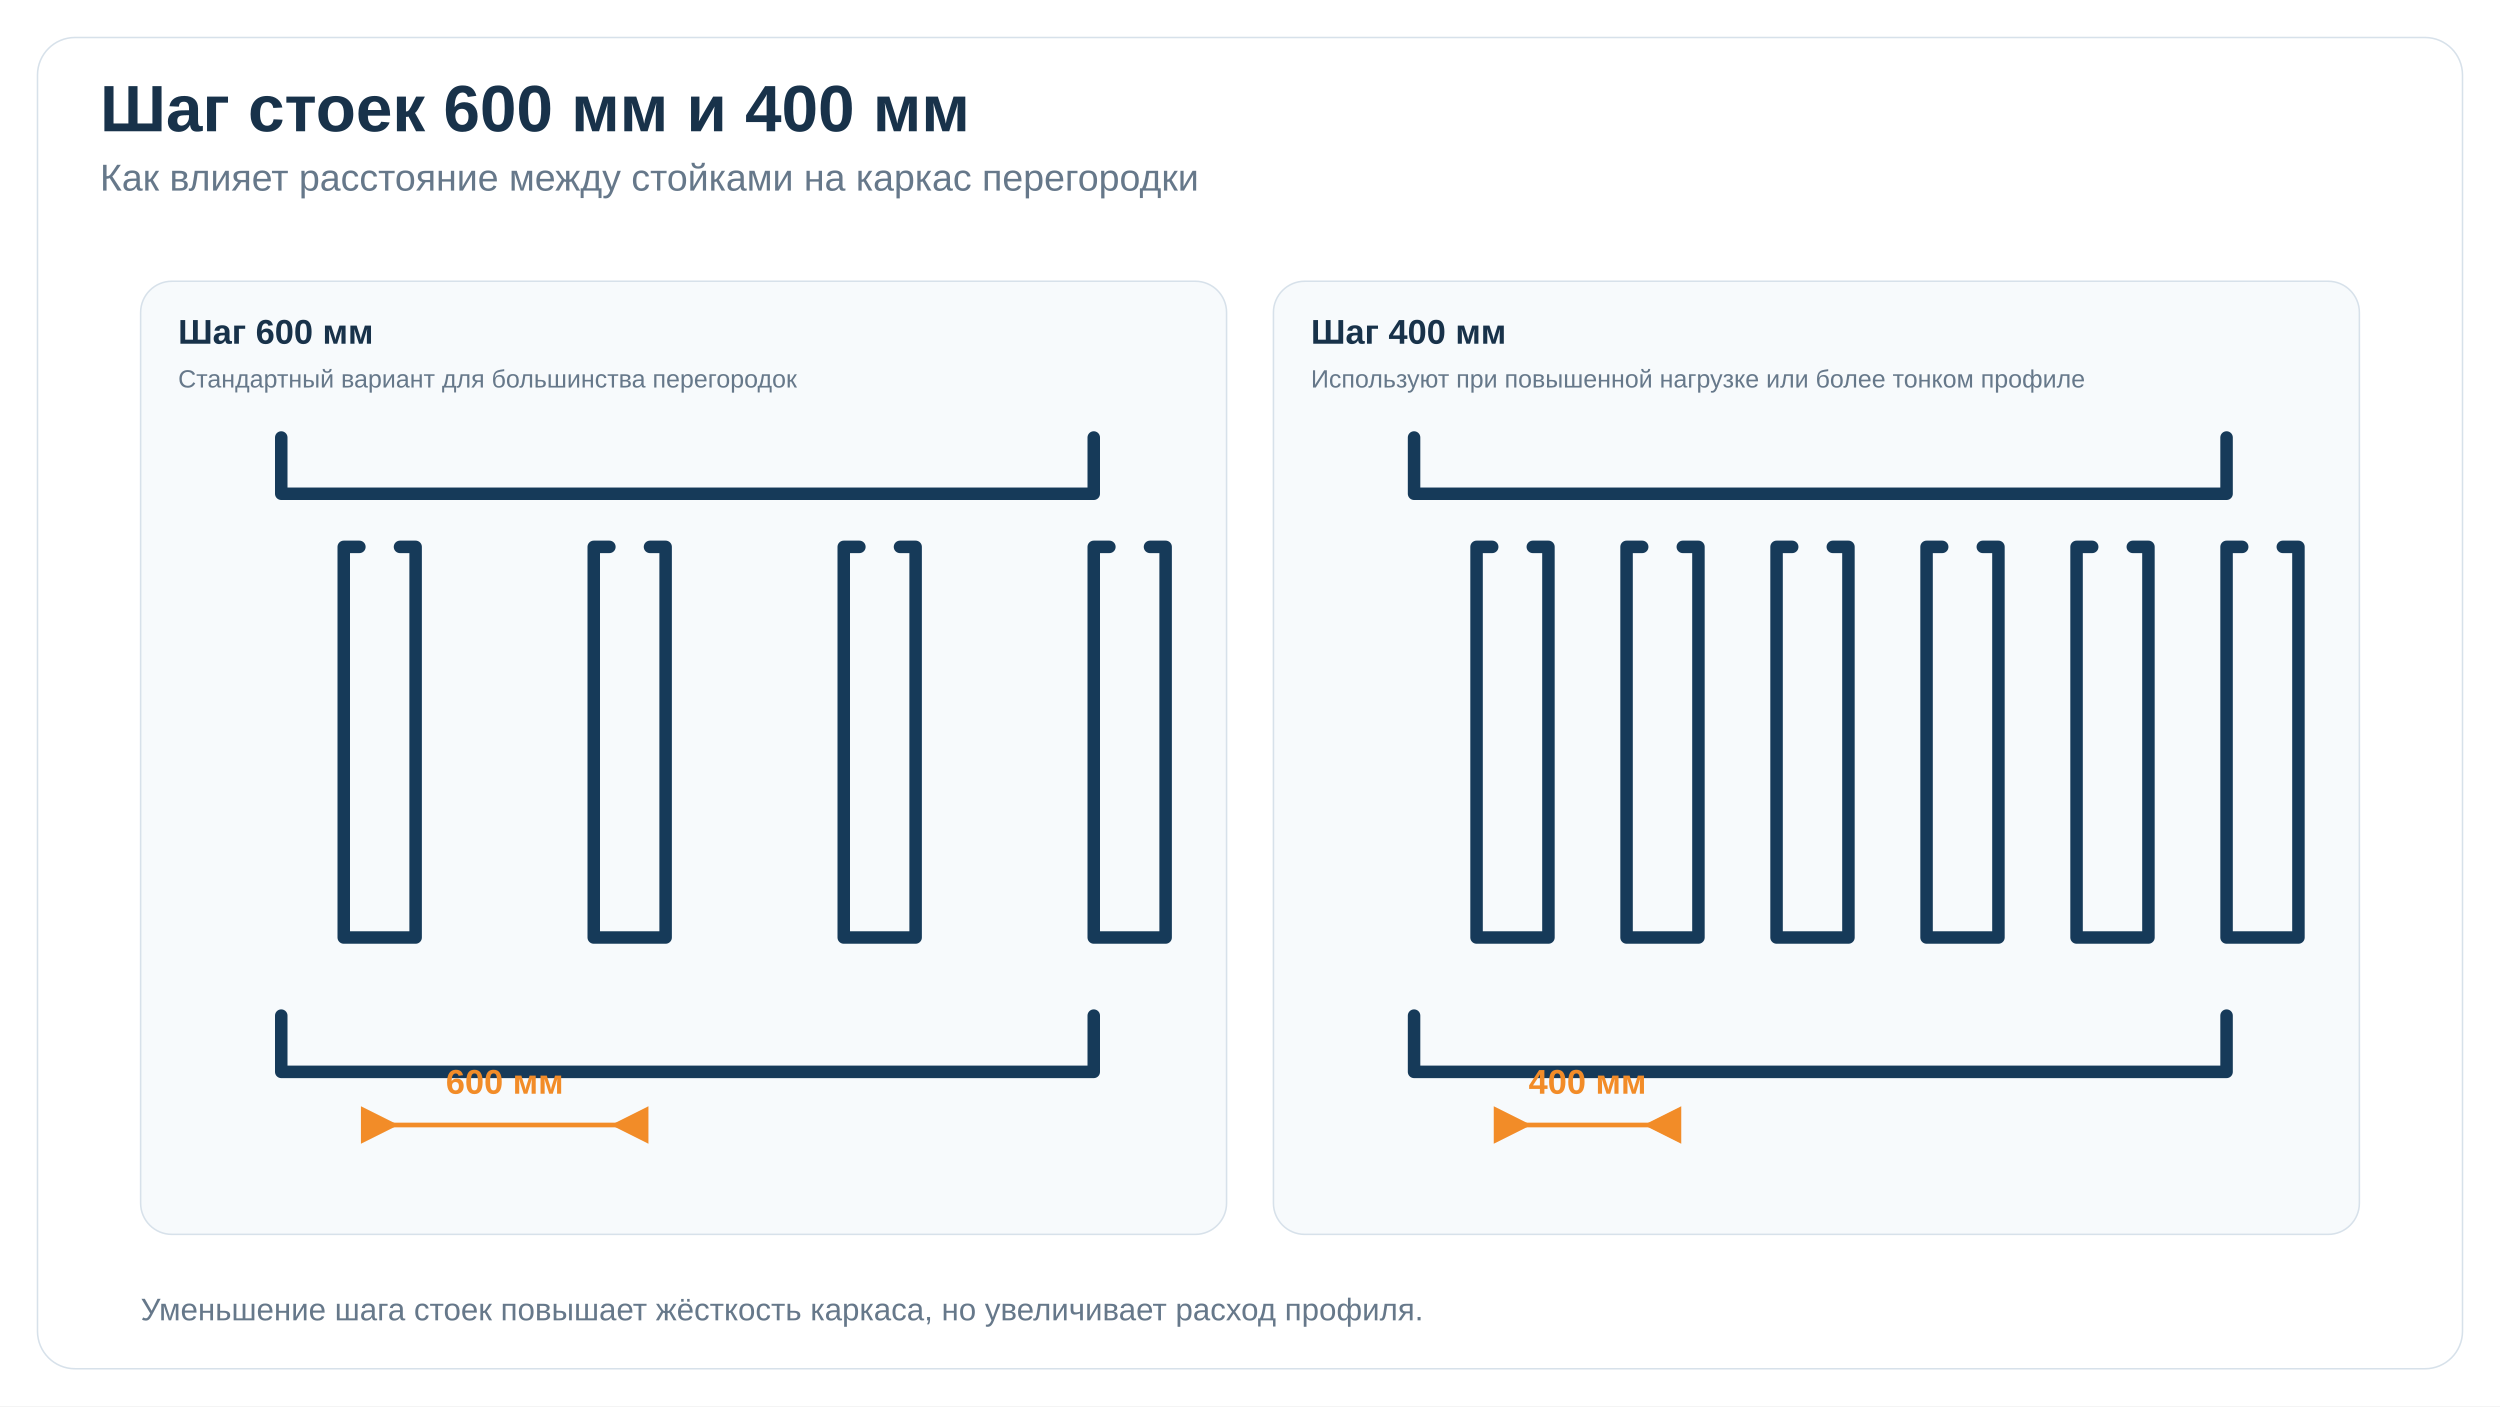
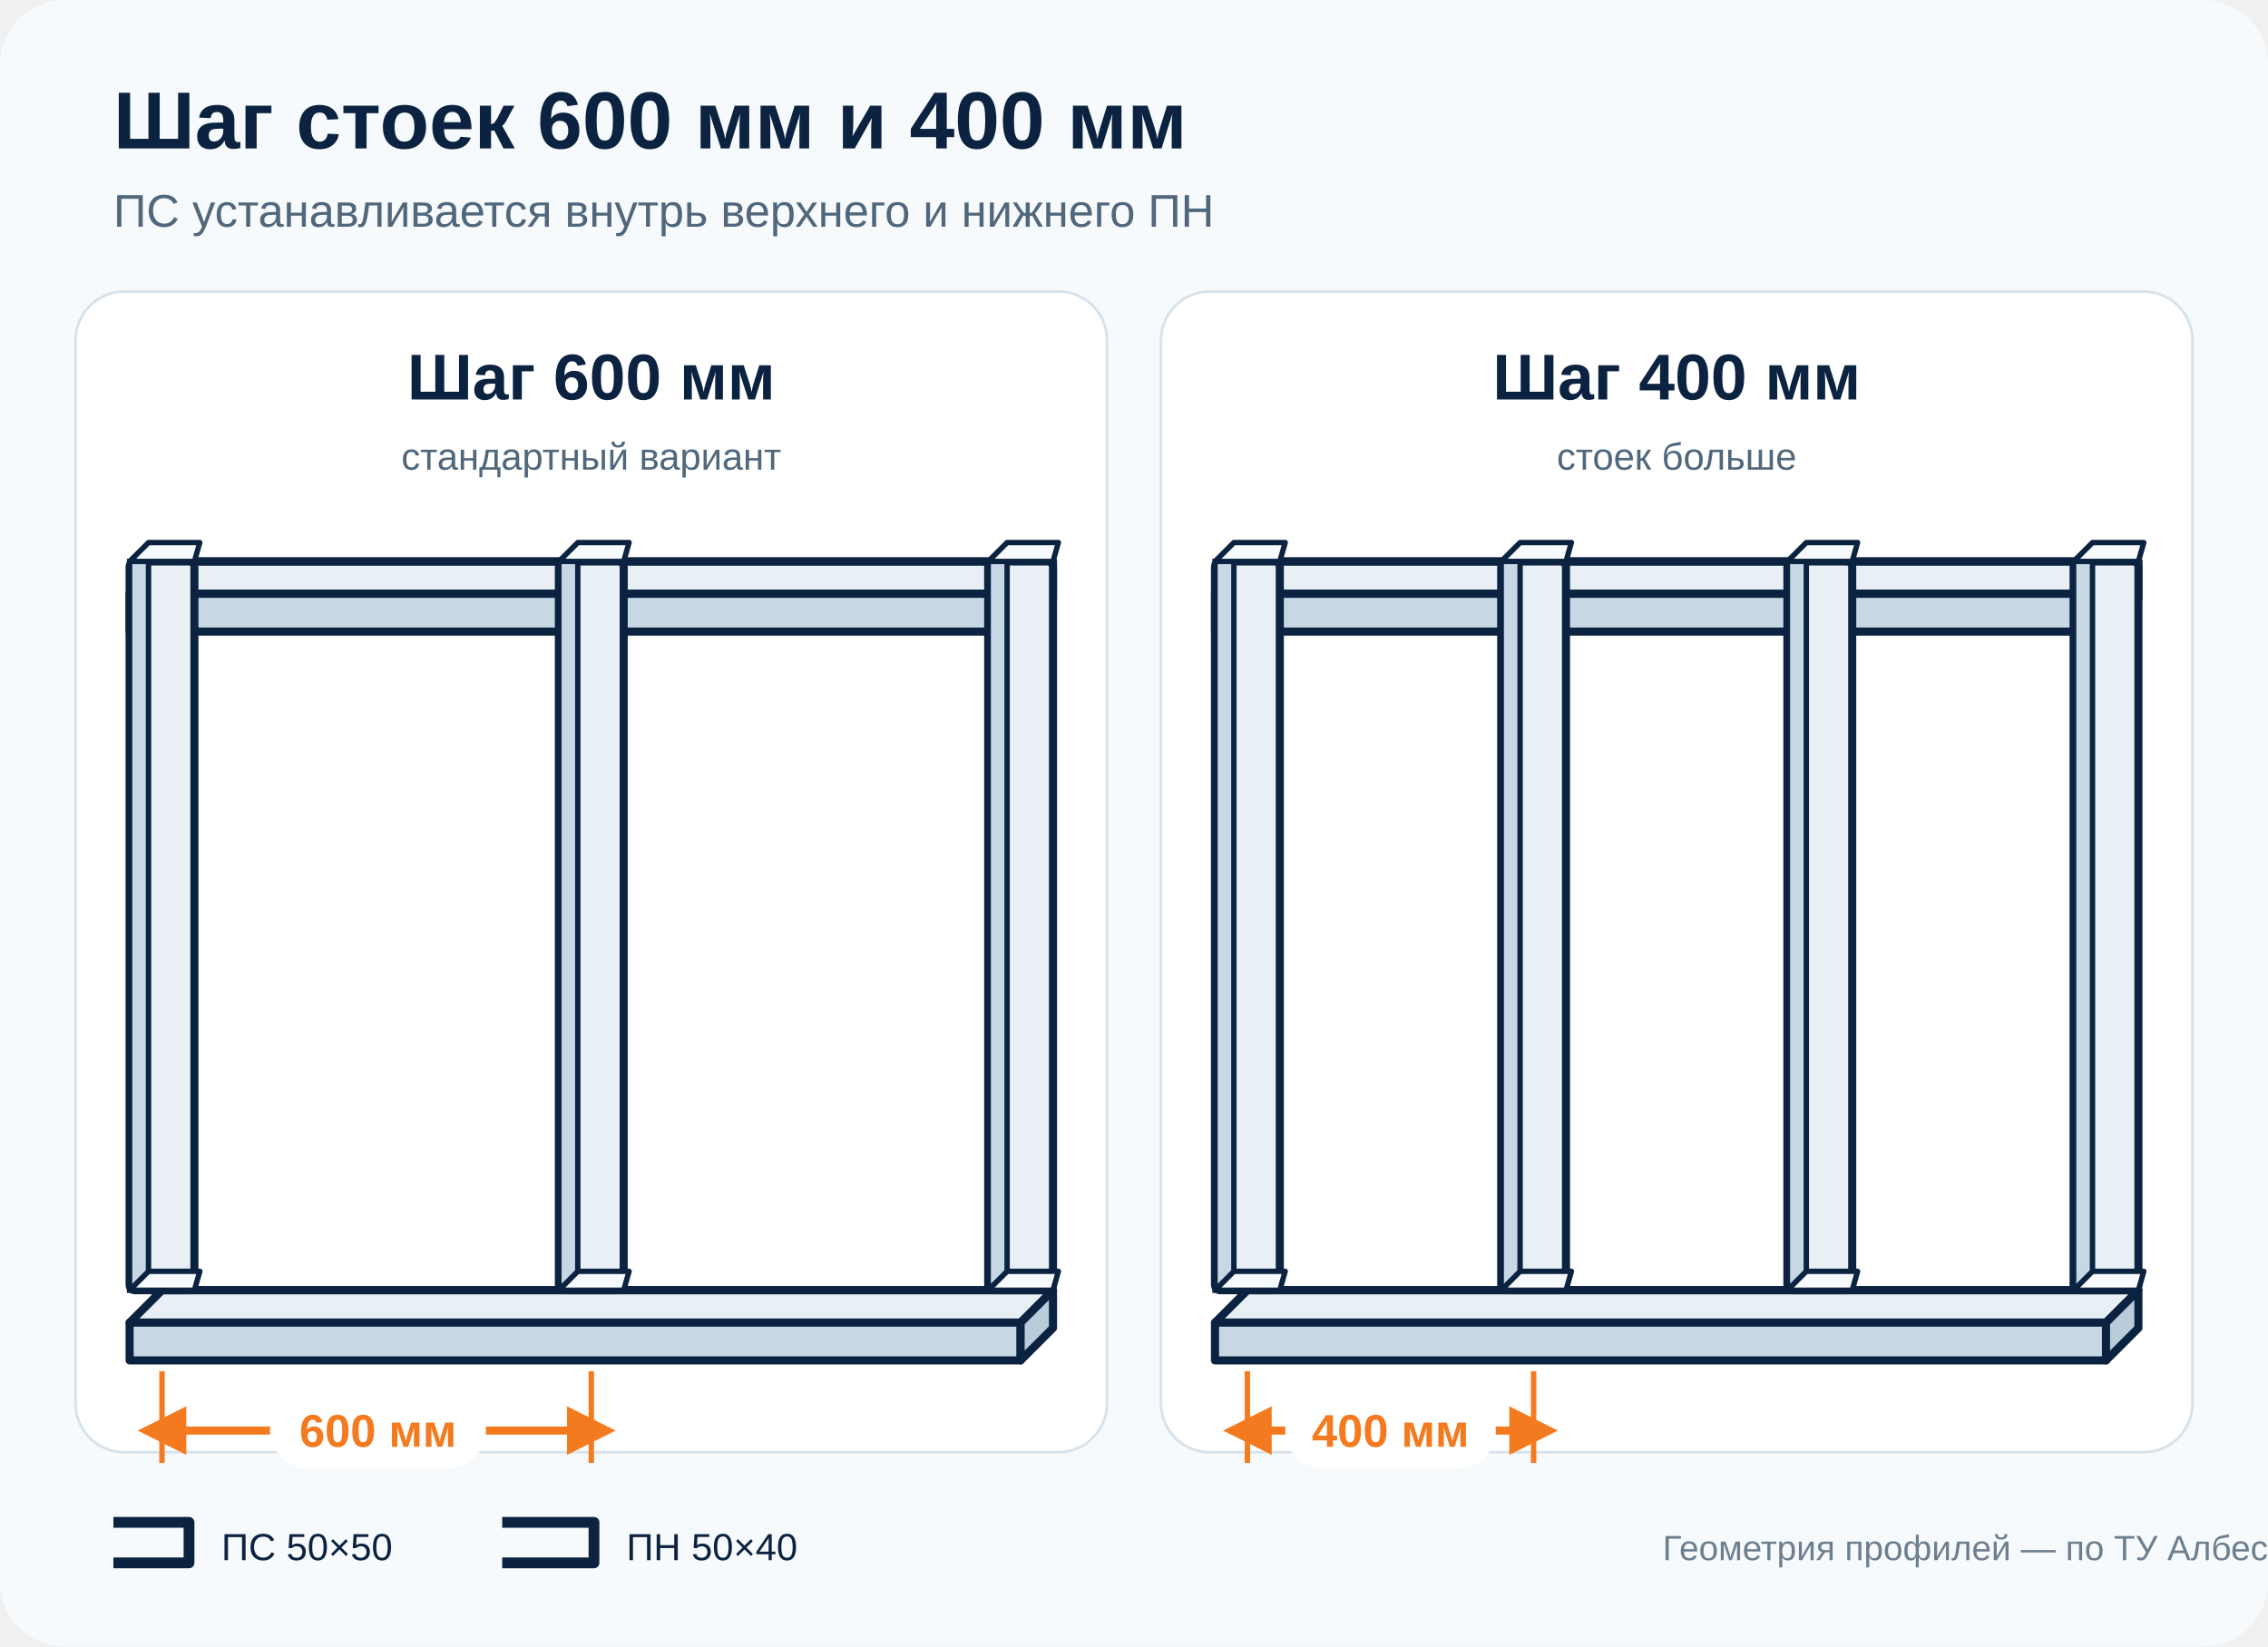
- <svg xmlns="http://www.w3.org/2000/svg" width="1600" height="900" viewBox="0 0 1600 900">
-   <rect width="1600" height="900" fill="#ffffff" />
+ <svg xmlns="http://www.w3.org/2000/svg" width="840" height="610" viewBox="0 0 840 610" role="img" aria-labelledby="title desc">
  <defs>
-     <marker id="arr" markerWidth="8" markerHeight="8" refX="4" refY="4" orient="auto">
-       <path d="M0,4 L8,0 L8,8 Z" fill="#f28c28" />
+     <marker id="dimArrow" viewBox="0 0 10 10" refX="5" refY="5" markerWidth="6" markerHeight="6" orient="auto-start-reverse">
+       <path d="M0 0 L10 5 L0 10 z" fill="#F47A20" />
    </marker>
-     <marker id="arrS" markerWidth="8" markerHeight="8" refX="4" refY="4" orient="auto">
-       <path d="M8,4 L0,0 L0,8 Z" fill="#f28c28" />
-     </marker>
+     <filter id="shadow" x="-10%" y="-10%" width="120%" height="130%">
+       <feDropShadow dx="0" dy="2" stdDeviation="3" flood-color="#0B2340" flood-opacity=".10" />
+     </filter>
+     <g id="stud">
+       <rect x="-12" y="0" width="24" height="270" rx="2" fill="#E8F0F5" stroke="#0B2340" stroke-width="3" />
+       <rect x="-12" y="0" width="7" height="270" fill="#C7D8E4" stroke="#0B2340" stroke-width="2" />
+       <path d="M-12 0 H12 M-12 0 L-5 -7 H14 L12 0" fill="#F7FAFC" stroke="#0B2340" stroke-width="2" stroke-linejoin="round" />
+       <path d="M-12 270 H12 M-12 270 L-5 263 H14 L12 270" fill="#F7FAFC" stroke="#0B2340" stroke-width="2" stroke-linejoin="round" />
+     </g>
+     <g id="track">
+       <path d="M0 20 H330 L342 8 H12 Z" fill="#E8F0F5" stroke="#0B2340" stroke-width="3" stroke-linejoin="round" />
+       <path d="M0 20 H330 V34 H0 Z" fill="#C7D8E4" stroke="#0B2340" stroke-width="3" stroke-linejoin="round" />
+       <path d="M330 20 L342 8 V22 L330 34 Z" fill="#B8CDD9" stroke="#0B2340" stroke-width="3" stroke-linejoin="round" />
+       <path d="M12 8 H342" fill="none" stroke="#0B2340" stroke-width="3" />
+     </g>
  </defs>
-   <rect x="24" y="24" width="1552" height="852" rx="24" fill="#ffffff" stroke="#d7e1ea" />
-   <text x="64" y="84" fill="#18324a" font-family="Arial" font-size="42" font-weight="700">Шаг стоек 600 мм и 400 мм</text>
-   <text x="64" y="122" fill="#66788a" font-family="Arial" font-size="24">Как влияет расстояние между стойками на каркас перегородки</text>
-   <rect x="90" y="180" width="695" height="610" rx="20" fill="#f7fafc" stroke="#d7e1ea" />
-   <text x="114" y="220" fill="#18324a" font-family="Arial" font-size="22" font-weight="700">Шаг 600 мм</text>
-   <text x="114" y="248" fill="#66788a" font-family="Arial" font-size="16">Стандартный вариант для большинства перегородок</text>
-   <path d="M 180 280 V 316 H 700 V 280" fill="none" stroke="#163a59" stroke-width="8" stroke-linecap="round" stroke-linejoin="round" />
-   <path d="M 180 650 V 686 H 700 V 650" fill="none" stroke="#163a59" stroke-width="8" stroke-linecap="round" stroke-linejoin="round" />
-   <path d="M 220.0 350 H 230.0 M 256.0 350 H 266.0 M 220.0 350 V 600 H 266.0 V 350" fill="none" stroke="#163a59" stroke-width="8" stroke-linecap="round" stroke-linejoin="round" />
-   <path d="M 380.0 350 H 390.0 M 416.0 350 H 426.0 M 380.0 350 V 600 H 426.0 V 350" fill="none" stroke="#163a59" stroke-width="8" stroke-linecap="round" stroke-linejoin="round" />
-   <path d="M 540.0 350 H 550.0 M 576.0 350 H 586.0 M 540.0 350 V 600 H 586.0 V 350" fill="none" stroke="#163a59" stroke-width="8" stroke-linecap="round" stroke-linejoin="round" />
-   <path d="M 700.0 350 H 710.0 M 736.0 350 H 746.0 M 700.0 350 V 600 H 746.0 V 350" fill="none" stroke="#163a59" stroke-width="8" stroke-linecap="round" stroke-linejoin="round" />
-   <line x1="243.0" y1="720" x2="403.0" y2="720" stroke="#f28c28" stroke-width="3" marker-start="url(#arrS)" marker-end="url(#arr)" />
-   <text x="323.0" y="700" text-anchor="middle" fill="#f28c28" font-size="22" font-family="Arial" font-weight="700">600 мм</text>
-   <rect x="815" y="180" width="695" height="610" rx="20" fill="#f7fafc" stroke="#d7e1ea" />
-   <text x="839" y="220" fill="#18324a" font-family="Arial" font-size="22" font-weight="700">Шаг 400 мм</text>
-   <text x="839" y="248" fill="#66788a" font-family="Arial" font-size="16">Используют при повышенной нагрузке или более тонком профиле</text>
-   <path d="M 905 280 V 316 H 1425 V 280" fill="none" stroke="#163a59" stroke-width="8" stroke-linecap="round" stroke-linejoin="round" />
-   <path d="M 905 650 V 686 H 1425 V 650" fill="none" stroke="#163a59" stroke-width="8" stroke-linecap="round" stroke-linejoin="round" />
-   <path d="M 945.0 350 H 955.0 M 981.0 350 H 991.0 M 945.0 350 V 600 H 991.0 V 350" fill="none" stroke="#163a59" stroke-width="8" stroke-linecap="round" stroke-linejoin="round" />
-   <path d="M 1041.0 350 H 1051.0 M 1077.0 350 H 1087.0 M 1041.0 350 V 600 H 1087.0 V 350" fill="none" stroke="#163a59" stroke-width="8" stroke-linecap="round" stroke-linejoin="round" />
-   <path d="M 1137.0 350 H 1147.0 M 1173.0 350 H 1183.0 M 1137.0 350 V 600 H 1183.0 V 350" fill="none" stroke="#163a59" stroke-width="8" stroke-linecap="round" stroke-linejoin="round" />
-   <path d="M 1233.0 350 H 1243.0 M 1269.0 350 H 1279.0 M 1233.0 350 V 600 H 1279.0 V 350" fill="none" stroke="#163a59" stroke-width="8" stroke-linecap="round" stroke-linejoin="round" />
-   <path d="M 1329.0 350 H 1339.0 M 1365.0 350 H 1375.0 M 1329.0 350 V 600 H 1375.0 V 350" fill="none" stroke="#163a59" stroke-width="8" stroke-linecap="round" stroke-linejoin="round" />
-   <path d="M 1425.0 350 H 1435.0 M 1461.0 350 H 1471.0 M 1425.0 350 V 600 H 1471.0 V 350" fill="none" stroke="#163a59" stroke-width="8" stroke-linecap="round" stroke-linejoin="round" />
-   <line x1="968.0" y1="720" x2="1064.0" y2="720" stroke="#f28c28" stroke-width="3" marker-start="url(#arrS)" marker-end="url(#arr)" />
-   <text x="1016.0" y="700" text-anchor="middle" fill="#f28c28" font-size="22" font-family="Arial" font-weight="700">400 мм</text>
-   <text x="90" y="845" fill="#66788a" font-size="20" font-family="Arial">Уменьшение шага стоек повышает жёсткость каркаса, но увеличивает расход профиля.</text>
+   <rect width="840" height="610" rx="24" fill="#F7FAFC" />
+   <text x="42" y="55" font-family="Arial, 'DejaVu Sans', sans-serif" font-size="30" font-weight="700" fill="#0B2340">Шаг стоек 600 мм и 400 мм</text>
+   <text x="42" y="84" font-family="Arial, 'DejaVu Sans', sans-serif" font-size="17" fill="#50677C">ПС устанавливается внутрь верхнего и нижнего ПН</text>
+   <g transform="translate(28 108)">
+     <rect width="382" height="430" rx="18" fill="#FFFFFF" stroke="#D8E2EA" />
+     <text x="191" y="40" text-anchor="middle" font-family="Arial, 'DejaVu Sans', sans-serif" font-size="24" font-weight="700" fill="#0B2340">Шаг 600 мм</text>
+     <text x="191" y="66" text-anchor="middle" font-family="Arial, 'DejaVu Sans', sans-serif" font-size="14" fill="#50677C">стандартный вариант</text>
+     <g transform="translate(20 92)">
+       <g transform="translate(0 270)">
+         <use href="#track" />
+       </g>
+       <g transform="translate(0 0)">
+         <use href="#track" />
+       </g>
+       <g transform="translate(12 8)">
+         <use href="#stud" />
+       </g>
+       <g transform="translate(171 8)">
+         <use href="#stud" />
+       </g>
+       <g transform="translate(330 8)">
+         <use href="#stud" />
+       </g>
+       <line x1="12" y1="330" x2="171" y2="330" stroke="#F47A20" stroke-width="3" marker-start="url(#dimArrow)" marker-end="url(#dimArrow)" />
+       <line x1="12" y1="308" x2="12" y2="342" stroke="#F47A20" stroke-width="2" />
+       <line x1="171" y1="308" x2="171" y2="342" stroke="#F47A20" stroke-width="2" />
+       <rect x="52" y="316" width="80" height="28" rx="14" fill="#FFFFFF" />
+       <text x="92" y="336" text-anchor="middle" font-family="Arial, 'DejaVu Sans', sans-serif" font-size="17" font-weight="700" fill="#F47A20">600 мм</text>
+     </g>
+   </g>
+   <g transform="translate(430 108)">
+     <rect width="382" height="430" rx="18" fill="#FFFFFF" stroke="#D8E2EA" />
+     <text x="191" y="40" text-anchor="middle" font-family="Arial, 'DejaVu Sans', sans-serif" font-size="24" font-weight="700" fill="#0B2340">Шаг 400 мм</text>
+     <text x="191" y="66" text-anchor="middle" font-family="Arial, 'DejaVu Sans', sans-serif" font-size="14" fill="#50677C">стоек больше</text>
+     <g transform="translate(20 92)">
+       <g transform="translate(0 270)">
+         <use href="#track" />
+       </g>
+       <g transform="translate(0 0)">
+         <use href="#track" />
+       </g>
+       <g transform="translate(12 8)">
+         <use href="#stud" />
+       </g>
+       <g transform="translate(118 8)">
+         <use href="#stud" />
+       </g>
+       <g transform="translate(224 8)">
+         <use href="#stud" />
+       </g>
+       <g transform="translate(330 8)">
+         <use href="#stud" />
+       </g>
+       <line x1="12" y1="330" x2="118" y2="330" stroke="#F47A20" stroke-width="3" marker-start="url(#dimArrow)" marker-end="url(#dimArrow)" />
+       <line x1="12" y1="308" x2="12" y2="342" stroke="#F47A20" stroke-width="2" />
+       <line x1="118" y1="308" x2="118" y2="342" stroke="#F47A20" stroke-width="2" />
+       <rect x="26" y="316" width="78" height="28" rx="14" fill="#FFFFFF" />
+       <text x="65" y="336" text-anchor="middle" font-family="Arial, 'DejaVu Sans', sans-serif" font-size="17" font-weight="700" fill="#F47A20">400 мм</text>
+     </g>
+   </g>
+   <g transform="translate(42 564)">
+     <path d="M0 0 H28 V15 H0" fill="none" stroke="#0B2340" stroke-width="4" stroke-linejoin="round" />
+     <text x="40" y="14" font-family="Arial, 'DejaVu Sans', sans-serif" font-size="14" fill="#0B2340">ПС 50×50</text>
+     <path d="M144 0 H178 V15 H144" fill="none" stroke="#0B2340" stroke-width="4" stroke-linejoin="round" />
+     <text x="190" y="14" font-family="Arial, 'DejaVu Sans', sans-serif" font-size="14" fill="#0B2340">ПН 50×40</text>
+     <text x="798" y="14" text-anchor="end" font-family="Arial, 'DejaVu Sans', sans-serif" font-size="13" fill="#6D7F8E">Геометрия профилей — по ТУ Албес</text>
+   </g>
</svg>
